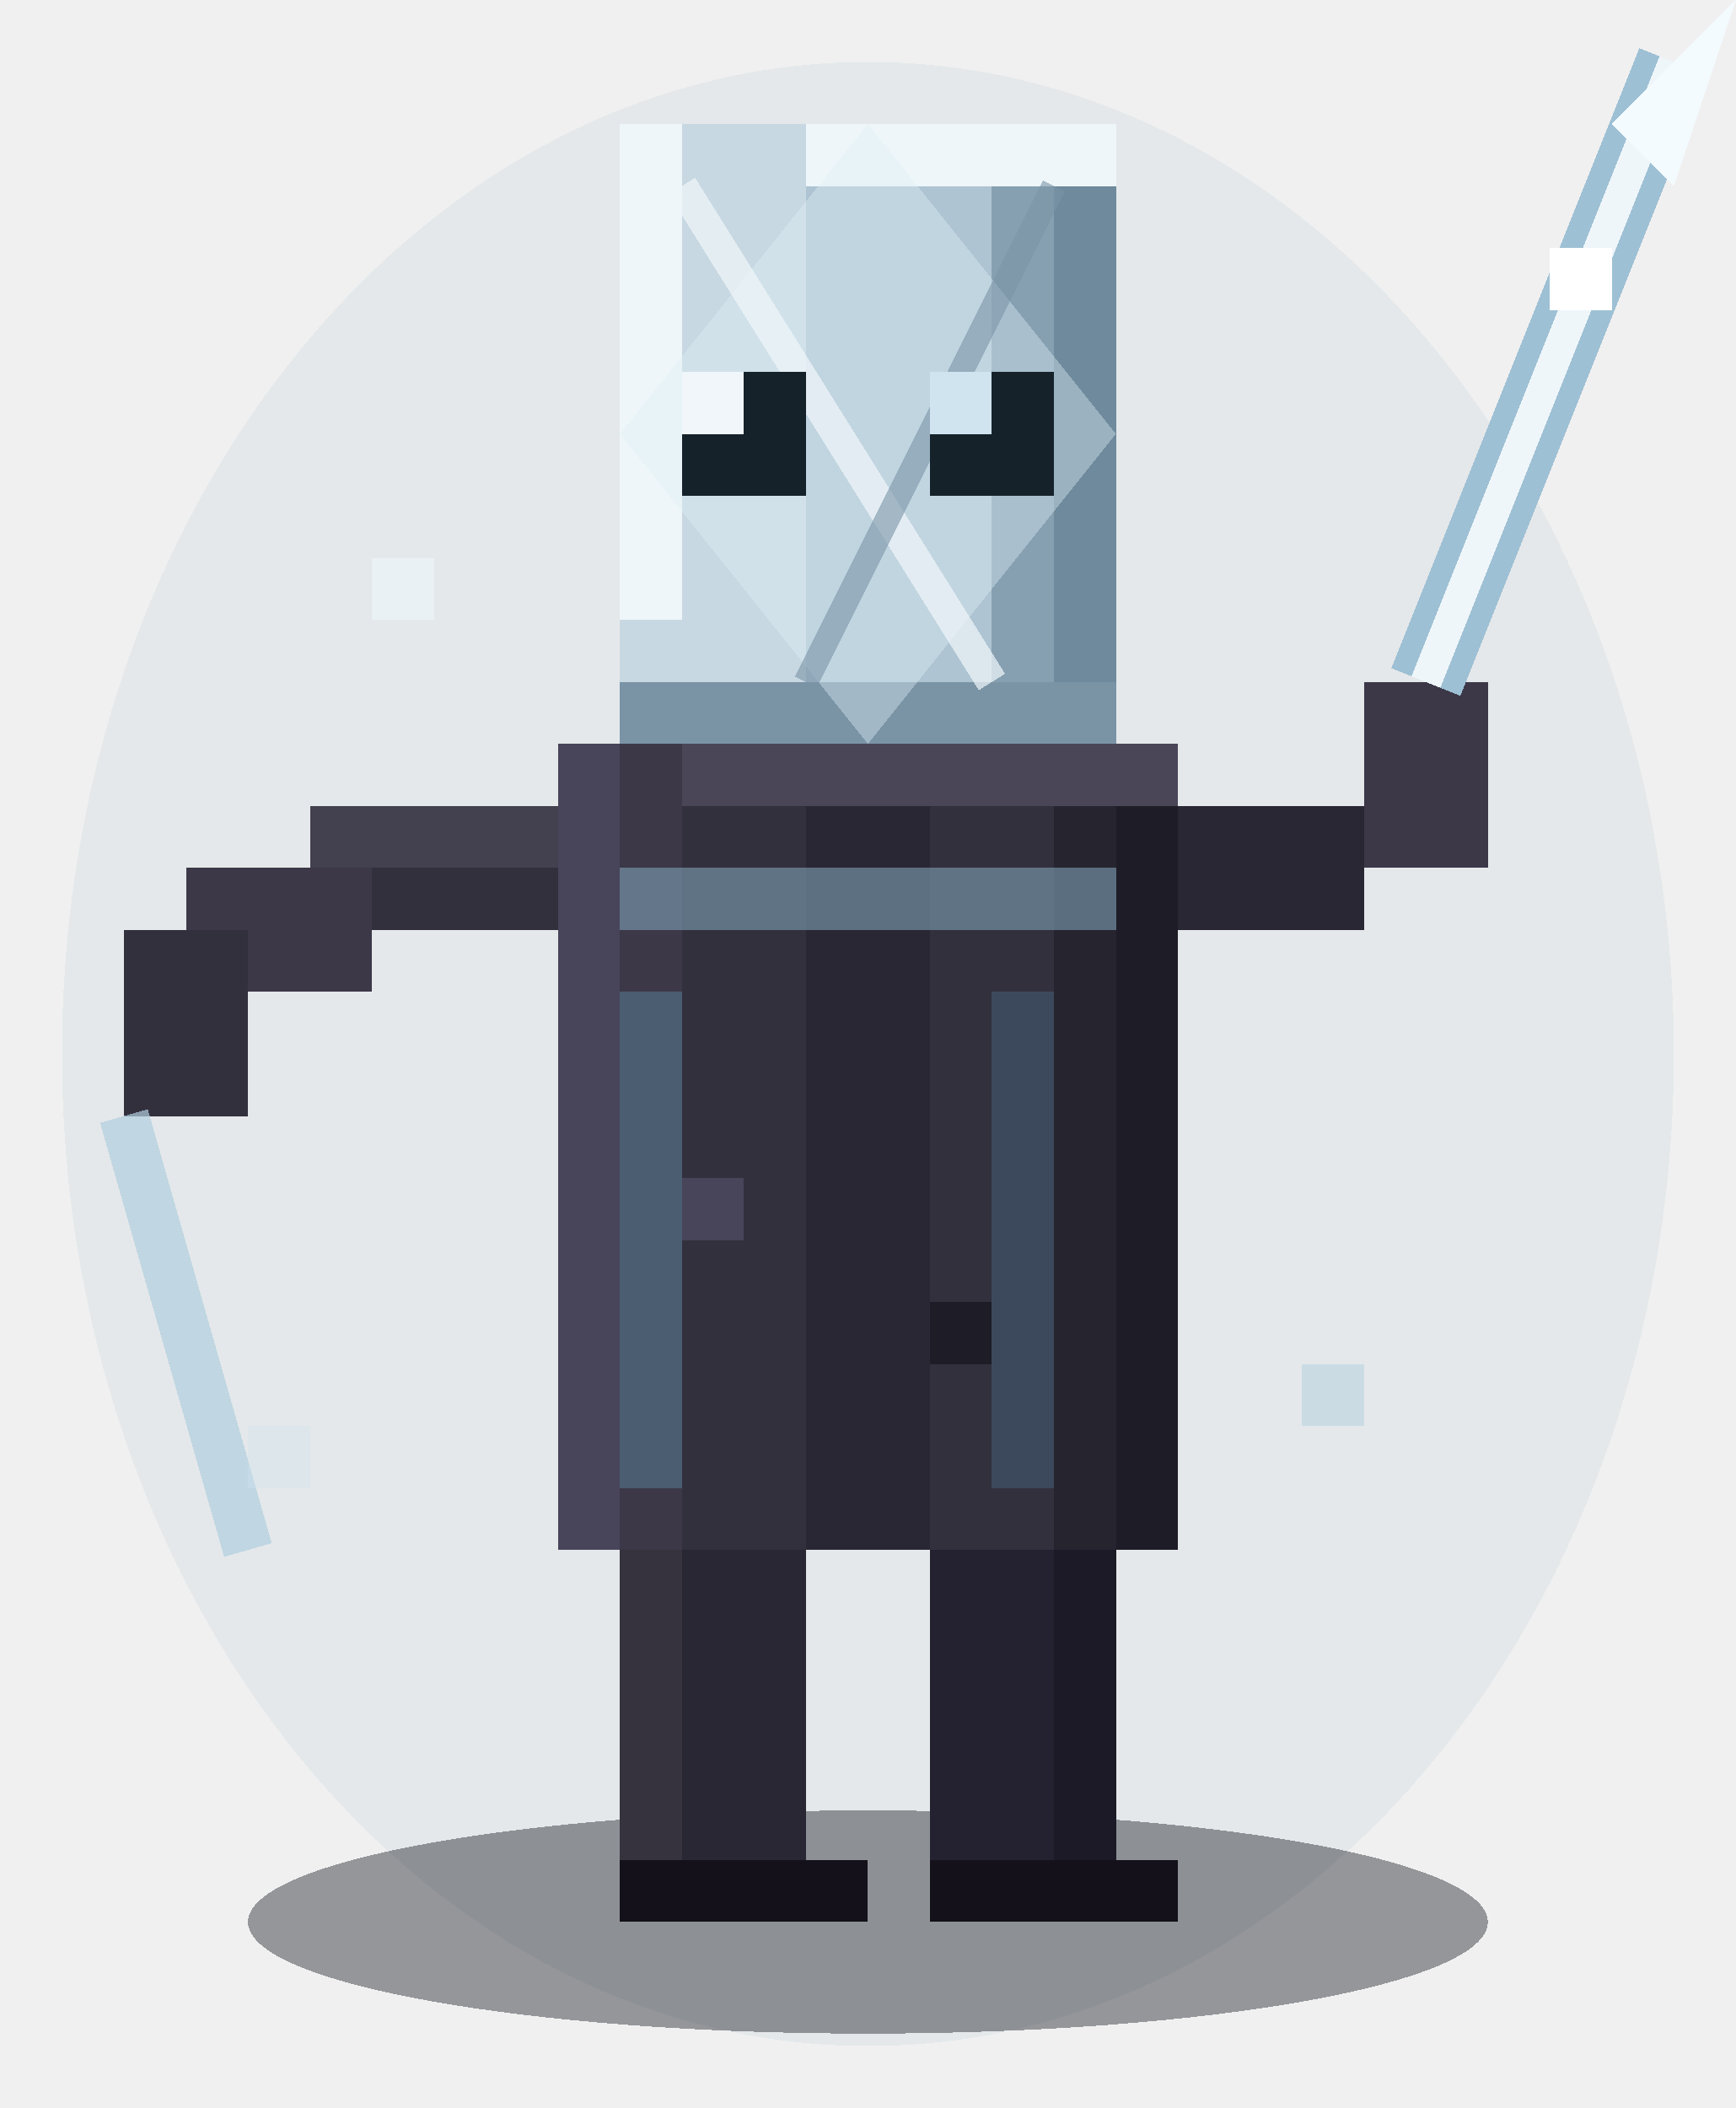
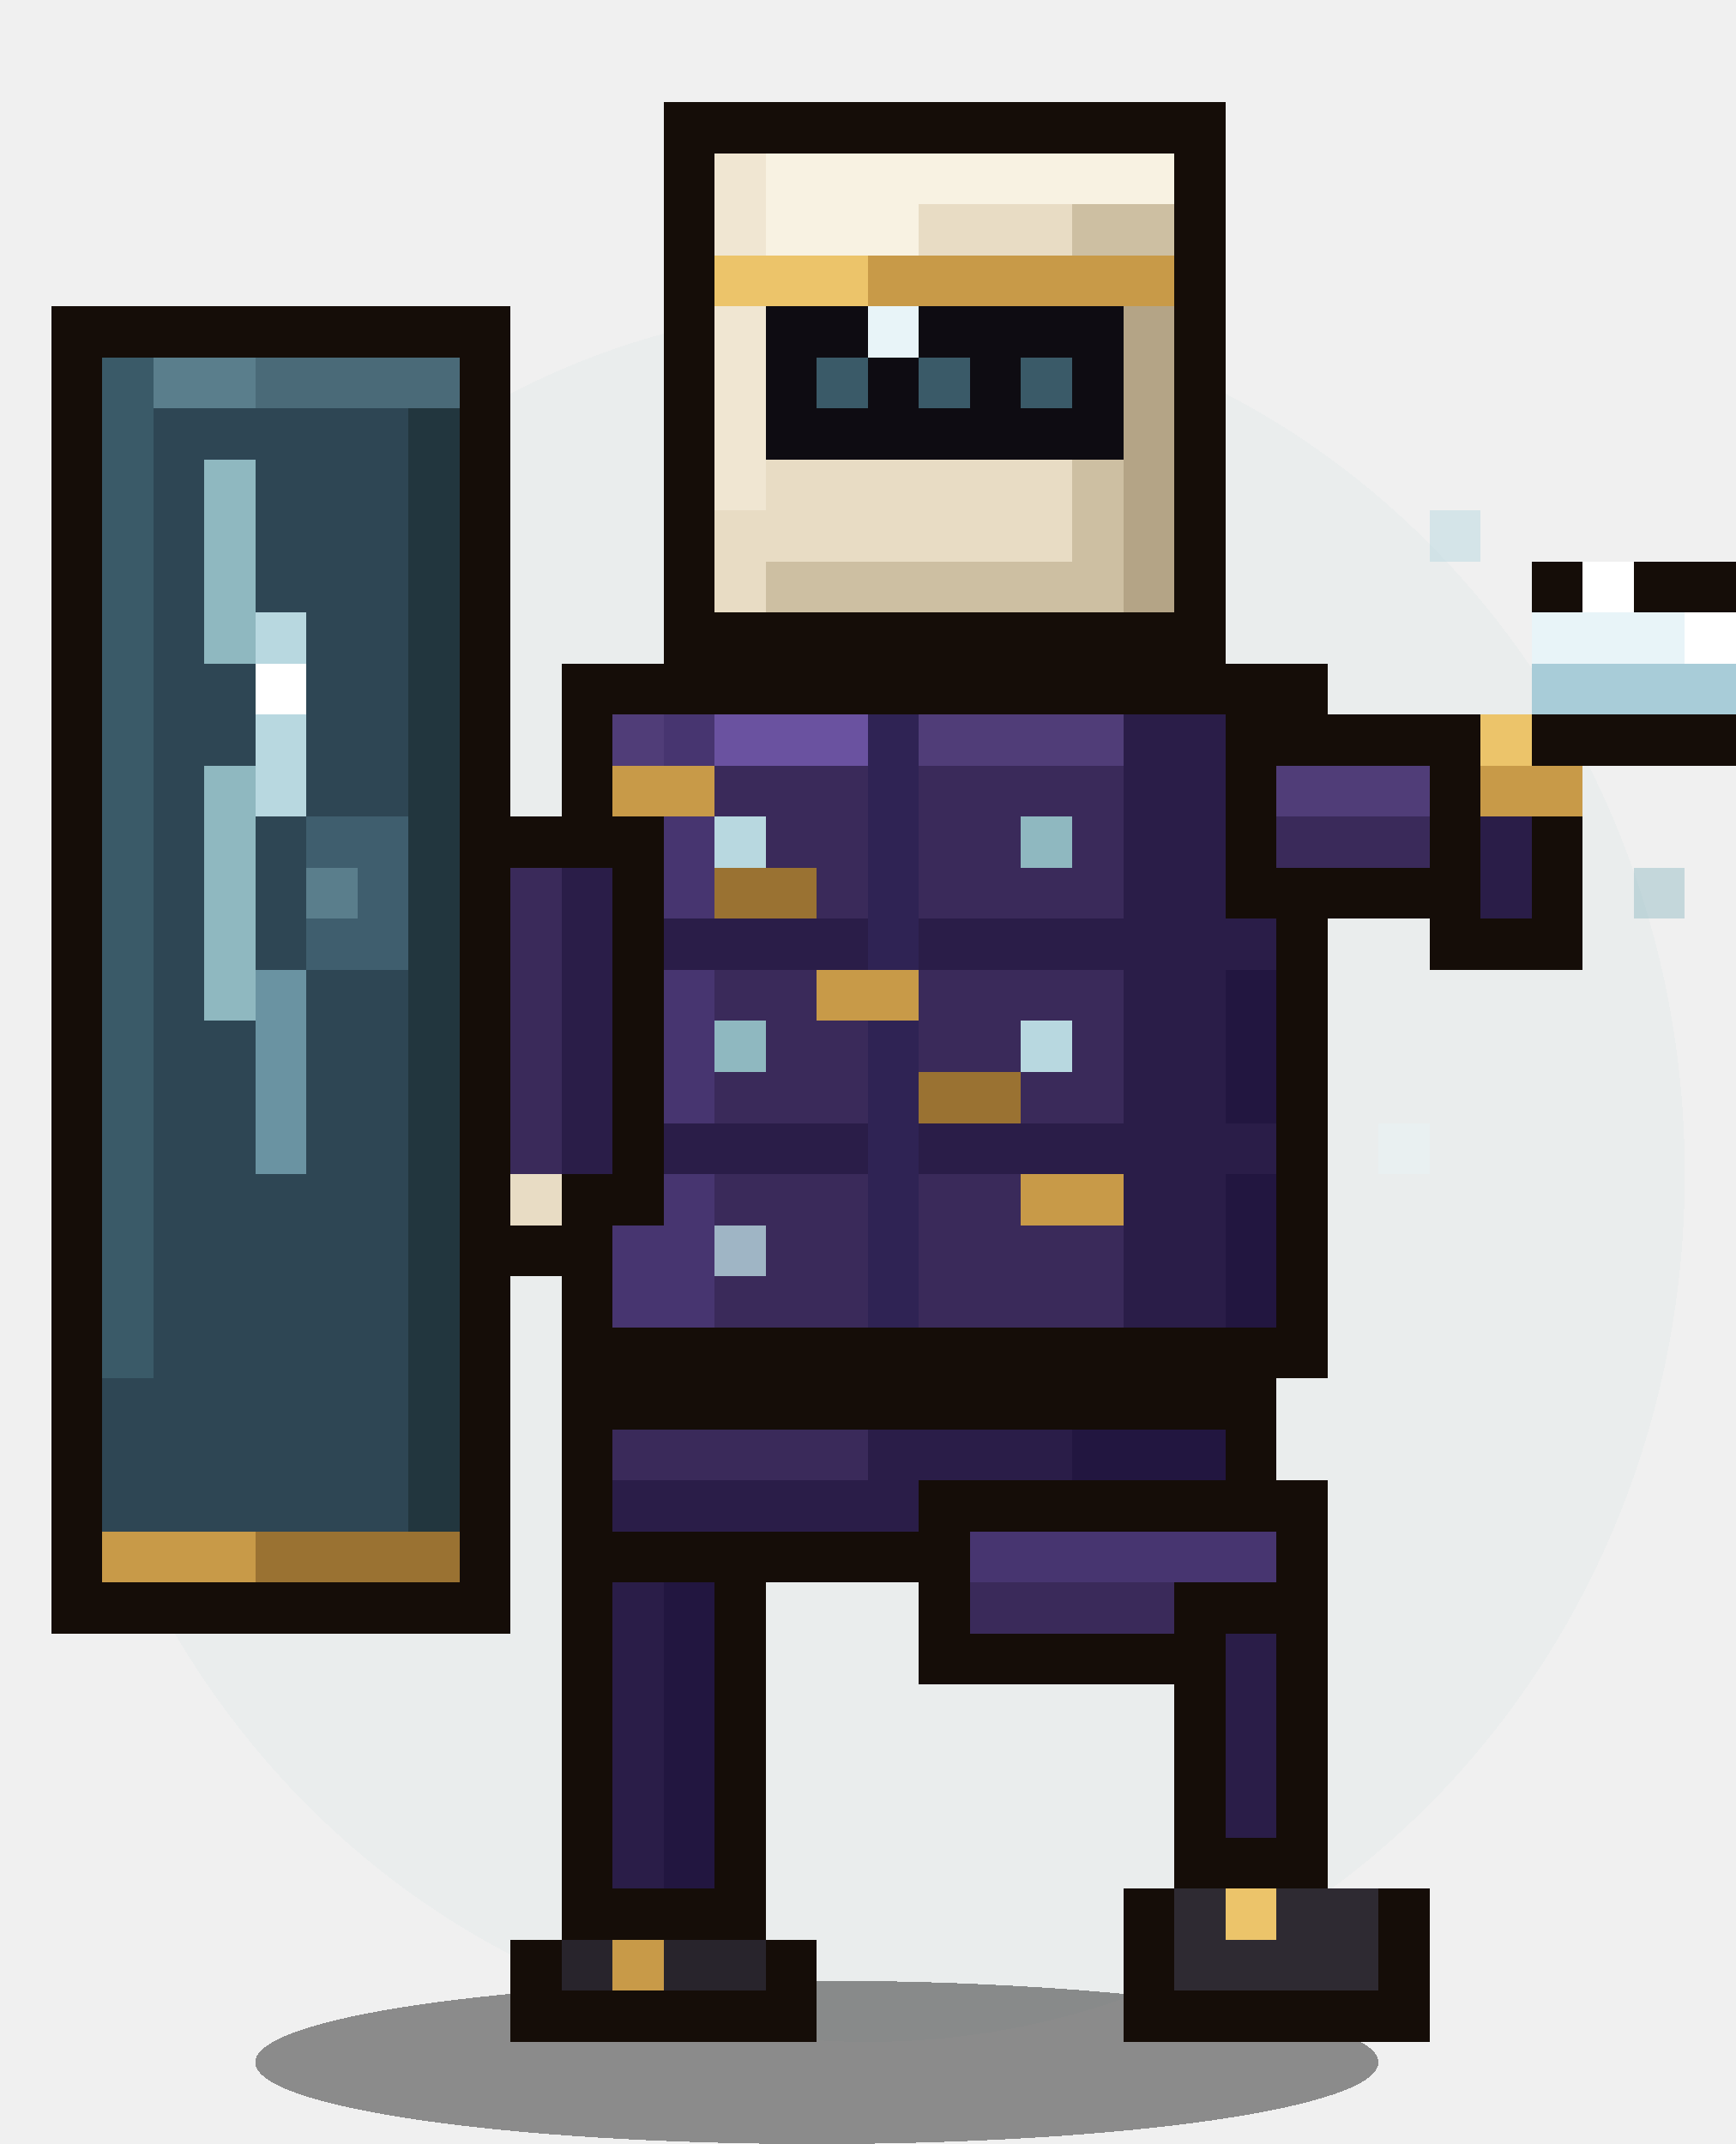
- <svg xmlns="http://www.w3.org/2000/svg" viewBox="0 0 28 34" shape-rendering="crispEdges" preserveAspectRatio="xMidYMax meet" aria-label="Glasswright-Duelist">
-   <ellipse cx="14" cy="17" rx="13" ry="16" fill="#5a8aa8" opacity="0.08" />
-   <ellipse cx="14" cy="31" rx="10" ry="1.8" fill="#0a1018" opacity="0.4" />
-   <rect x="10" y="2" width="8" height="10" fill="#aec4d2" />
-   <rect x="10" y="2" width="8" height="1" fill="#eef6fa" />
-   <rect x="10" y="2" width="3" height="10" fill="#c8d8e2" />
-   <rect x="10" y="2" width="1" height="8" fill="#eef6fa" />
-   <rect x="16" y="3" width="2" height="9" fill="#86a0b2" />
-   <rect x="17" y="3" width="1" height="9" fill="#6e8a9c" />
-   <rect x="10" y="11" width="8" height="1" fill="#7a94a6" />
-   <polygon points="14,2 18,7 14,12 10,7" fill="#dfeef6" opacity="0.4" />
-   <line x1="11" y1="3" x2="16" y2="11" stroke="#f0f6f9" stroke-width="0.5" opacity="0.7" />
-   <line x1="17" y1="3" x2="13" y2="11" stroke="#7a94a6" stroke-width="0.4" opacity="0.6" />
-   <rect x="11" y="6" width="2" height="2" fill="#16222a" />
-   <rect x="15" y="6" width="2" height="2" fill="#16222a" />
-   <rect x="11" y="6" width="1" height="1" fill="#f0f6f9" />
-   <rect x="15" y="6" width="1" height="1" fill="#cfe4ee" />
-   <rect x="9" y="12" width="10" height="13" fill="#33303e" />
-   <rect x="9" y="12" width="10" height="1" fill="#4a4658" />
-   <rect x="9" y="12" width="2" height="13" fill="#3c3848" />
-   <rect x="9" y="12" width="1" height="13" fill="#48445a" />
-   <rect x="17" y="13" width="2" height="12" fill="#26242f" />
-   <rect x="18" y="13" width="1" height="12" fill="#1e1c26" />
-   <rect x="13" y="13" width="2" height="12" fill="#2a2734" />
-   <rect x="10" y="14" width="8" height="1" fill="#7fa0b4" opacity="0.6" />
-   <rect x="10" y="16" width="1" height="8" fill="#5a8298" opacity="0.5" />
-   <rect x="16" y="16" width="1" height="8" fill="#46627a" opacity="0.5" />
-   <rect x="11" y="19" width="1" height="1" fill="#48445a" />
-   <rect x="15" y="21" width="1" height="1" fill="#1e1c26" />
-   <rect x="5" y="13" width="4" height="2" fill="#33303e" />
-   <rect x="5" y="13" width="4" height="1" fill="#43404f" />
-   <rect x="3" y="14" width="3" height="2" fill="#3c3848" />
-   <rect x="2" y="15" width="2" height="3" fill="#33303e" />
-   <line x1="2" y1="18" x2="4" y2="25" stroke="#b0cede" stroke-width="0.8" opacity="0.7" />
-   <rect x="19" y="13" width="3" height="2" fill="#2a2734" />
-   <rect x="22" y="11" width="2" height="3" fill="#3c3848" />
-   <line x1="23" y1="11" x2="27" y2="1" stroke="#9ec0d4" stroke-width="1.2" />
-   <line x1="23" y1="11" x2="27" y2="1" stroke="#eef6fa" stroke-width="0.5" />
-   <polygon points="26,2 28,0 27,3" fill="#f4fbff" />
-   <rect x="25" y="4" width="1" height="1" fill="#ffffff" />
-   <rect x="10" y="25" width="3" height="6" fill="#2a2734" />
-   <rect x="10" y="25" width="1" height="6" fill="#36333f" />
-   <rect x="15" y="25" width="3" height="6" fill="#242230" />
-   <rect x="17" y="25" width="1" height="6" fill="#1c1a26" />
-   <rect x="10" y="30" width="4" height="1" fill="#14111a" />
-   <rect x="15" y="30" width="4" height="1" fill="#14111a" />
-   <rect x="6" y="9" width="1" height="1" fill="#eef6fa" opacity="0.6" />
-   <rect x="21" y="22" width="1" height="1" fill="#b0cede" opacity="0.5" />
-   <rect x="4" y="23" width="1" height="1" fill="#cfe4ee" opacity="0.4" />
+ <svg xmlns="http://www.w3.org/2000/svg" viewBox="0 0 34 42" shape-rendering="crispEdges" preserveAspectRatio="xMidYMax meet" aria-label="Glasswright-Duelist">
+   <ellipse cx="17" cy="23" rx="16" ry="17" fill="#8fb8c0" opacity="0.06" />
+   <ellipse cx="16" cy="40.4" rx="11" ry="1.6" fill="#000" opacity="0.42" />
+   <rect x="1" y="6" width="9" height="26" fill="#150d08" />
+   <rect x="2" y="7" width="7" height="24" fill="#2e4654" />
+   <rect x="2" y="7" width="7" height="1" fill="#4a6a78" />
+   <rect x="2" y="7" width="3" height="1" fill="#5a7e8c" />
+   <rect x="2" y="7" width="1" height="20" fill="#3a5a68" />
+   <rect x="8" y="8" width="1" height="23" fill="#22363e" />
+   <rect x="4" y="9" width="1" height="4" fill="#8fb8c0" />
+   <rect x="5" y="12" width="1" height="4" fill="#b8d8e0" />
+   <rect x="4" y="15" width="1" height="5" fill="#8fb8c0" />
+   <rect x="5" y="19" width="1" height="4" fill="#6a93a2" />
+   <rect x="5" y="13" width="1" height="1" fill="#fff" />
+   <rect x="6" y="16" width="2" height="3" fill="#3f5e6e" />
+   <rect x="6" y="17" width="1" height="1" fill="#5a7e8c" />
+   <rect x="2" y="30" width="7" height="1" fill="#9a7232" />
+   <rect x="2" y="30" width="3" height="1" fill="#c89a48" />
+   <rect x="13" y="2" width="11" height="11" fill="#150d08" />
+   <rect x="14" y="3" width="9" height="9" fill="#e8dcc4" />
+   <rect x="14" y="3" width="9" height="1" fill="#f8f2e2" />
+   <rect x="14" y="3" width="4" height="2" fill="#f8f2e2" />
+   <rect x="14" y="3" width="1" height="7" fill="#f0e6d2" />
+   <rect x="21" y="4" width="2" height="8" fill="#cdbfa2" />
+   <rect x="22" y="5" width="1" height="7" fill="#b4a486" />
+   <rect x="15" y="11" width="7" height="1" fill="#cdbfa2" />
+   <rect x="15" y="6" width="7" height="3" fill="#0e0c12" />
+   <rect x="16" y="7" width="1" height="1" fill="#3a5a68" />
+   <rect x="18" y="7" width="1" height="1" fill="#3a5a68" />
+   <rect x="20" y="7" width="1" height="1" fill="#3a5a68" />
+   <rect x="17" y="6" width="1" height="1" fill="#e8f4f8" />
+   <rect x="14" y="5" width="9" height="1" fill="#c89a48" />
+   <rect x="14" y="5" width="3" height="1" fill="#ecc46a" />
+   <rect x="11" y="13" width="15" height="14" fill="#150d08" />
+   <rect x="12" y="14" width="13" height="12" fill="#3a2a5a" />
+   <rect x="12" y="14" width="13" height="1" fill="#503d78" />
+   <rect x="12" y="14" width="5" height="1" fill="#6a52a0" />
+   <rect x="12" y="14" width="2" height="12" fill="#473570" />
+   <rect x="12" y="14" width="1" height="8" fill="#503d78" />
+   <rect x="22" y="14" width="3" height="12" fill="#2a1d48" />
+   <rect x="24" y="14" width="1" height="12" fill="#221640" />
+   <rect x="12" y="18" width="13" height="1" fill="#2a1d48" />
+   <rect x="12" y="22" width="13" height="1" fill="#2a1d48" />
+   <rect x="17" y="14" width="1" height="12" fill="#2f2354" />
+   <rect x="14" y="16" width="1" height="1" fill="#b8d8e0" />
+   <rect x="20" y="16" width="1" height="1" fill="#8fb8c0" />
+   <rect x="14" y="20" width="1" height="1" fill="#8fb8c0" />
+   <rect x="20" y="20" width="1" height="1" fill="#b8d8e0" />
+   <rect x="14" y="24" width="1" height="1" fill="#b8d8e0" opacity="0.8" />
+   <rect x="12" y="15" width="2" height="1" fill="#c89a48" />
+   <rect x="14" y="17" width="2" height="1" fill="#9a7232" />
+   <rect x="16" y="19" width="2" height="1" fill="#c89a48" />
+   <rect x="18" y="21" width="2" height="1" fill="#9a7232" />
+   <rect x="20" y="23" width="2" height="1" fill="#c89a48" />
+   <rect x="24" y="14" width="6" height="4" fill="#150d08" />
+   <rect x="25" y="15" width="4" height="2" fill="#3a2a5a" />
+   <rect x="25" y="15" width="4" height="1" fill="#503d78" />
+   <rect x="28" y="15" width="3" height="4" fill="#150d08" />
+   <rect x="29" y="16" width="1" height="2" fill="#2a1d48" />
+   <rect x="29" y="14" width="2" height="2" fill="#c89a48" />
+   <rect x="29" y="14" width="1" height="1" fill="#ecc46a" />
+   <rect x="30" y="11" width="4" height="4" fill="#150d08" />
+   <rect x="30" y="12" width="4" height="2" fill="#a8ccd8" />
+   <rect x="30" y="12" width="4" height="1" fill="#e8f4f8" />
+   <rect x="31" y="11" width="1" height="1" fill="#fff" />
+   <rect x="33" y="12" width="1" height="1" fill="#fff" />
+   <rect x="9" y="16" width="4" height="8" fill="#150d08" />
+   <rect x="10" y="17" width="2" height="6" fill="#2a1d48" />
+   <rect x="10" y="17" width="1" height="6" fill="#3a2a5a" />
+   <rect x="9" y="23" width="3" height="2" fill="#150d08" />
+   <rect x="10" y="23" width="1" height="1" fill="#e8dcc4" />
+   <rect x="11" y="27" width="14" height="4" fill="#150d08" />
+   <rect x="12" y="28" width="12" height="2" fill="#2a1d48" />
+   <rect x="12" y="28" width="5" height="1" fill="#3a2a5a" />
+   <rect x="21" y="28" width="3" height="2" fill="#221640" />
+   <rect x="18" y="29" width="8" height="4" fill="#150d08" />
+   <rect x="19" y="30" width="6" height="2" fill="#3a2a5a" />
+   <rect x="19" y="30" width="6" height="1" fill="#473570" />
+   <rect x="23" y="31" width="3" height="6" fill="#150d08" />
+   <rect x="24" y="32" width="1" height="4" fill="#2a1d48" />
+   <rect x="11" y="30" width="4" height="8" fill="#150d08" />
+   <rect x="12" y="31" width="2" height="6" fill="#221640" />
+   <rect x="12" y="31" width="1" height="6" fill="#2a1d48" />
+   <rect x="22" y="37" width="6" height="3" fill="#150d08" />
+   <rect x="23" y="37" width="4" height="2" fill="#2e2a32" />
+   <rect x="24" y="37" width="1" height="1" fill="#ecc46a" />
+   <rect x="10" y="38" width="6" height="2" fill="#150d08" />
+   <rect x="11" y="38" width="4" height="1" fill="#28242c" />
+   <rect x="12" y="38" width="1" height="1" fill="#c89a48" />
+   <rect x="28" y="10" width="1" height="1" fill="#b8d8e0" opacity="0.5" />
+   <rect x="32" y="17" width="1" height="1" fill="#8fb8c0" opacity="0.45" />
+   <rect x="27" y="22" width="1" height="1" fill="#e8f4f8" opacity="0.4" />
</svg>
